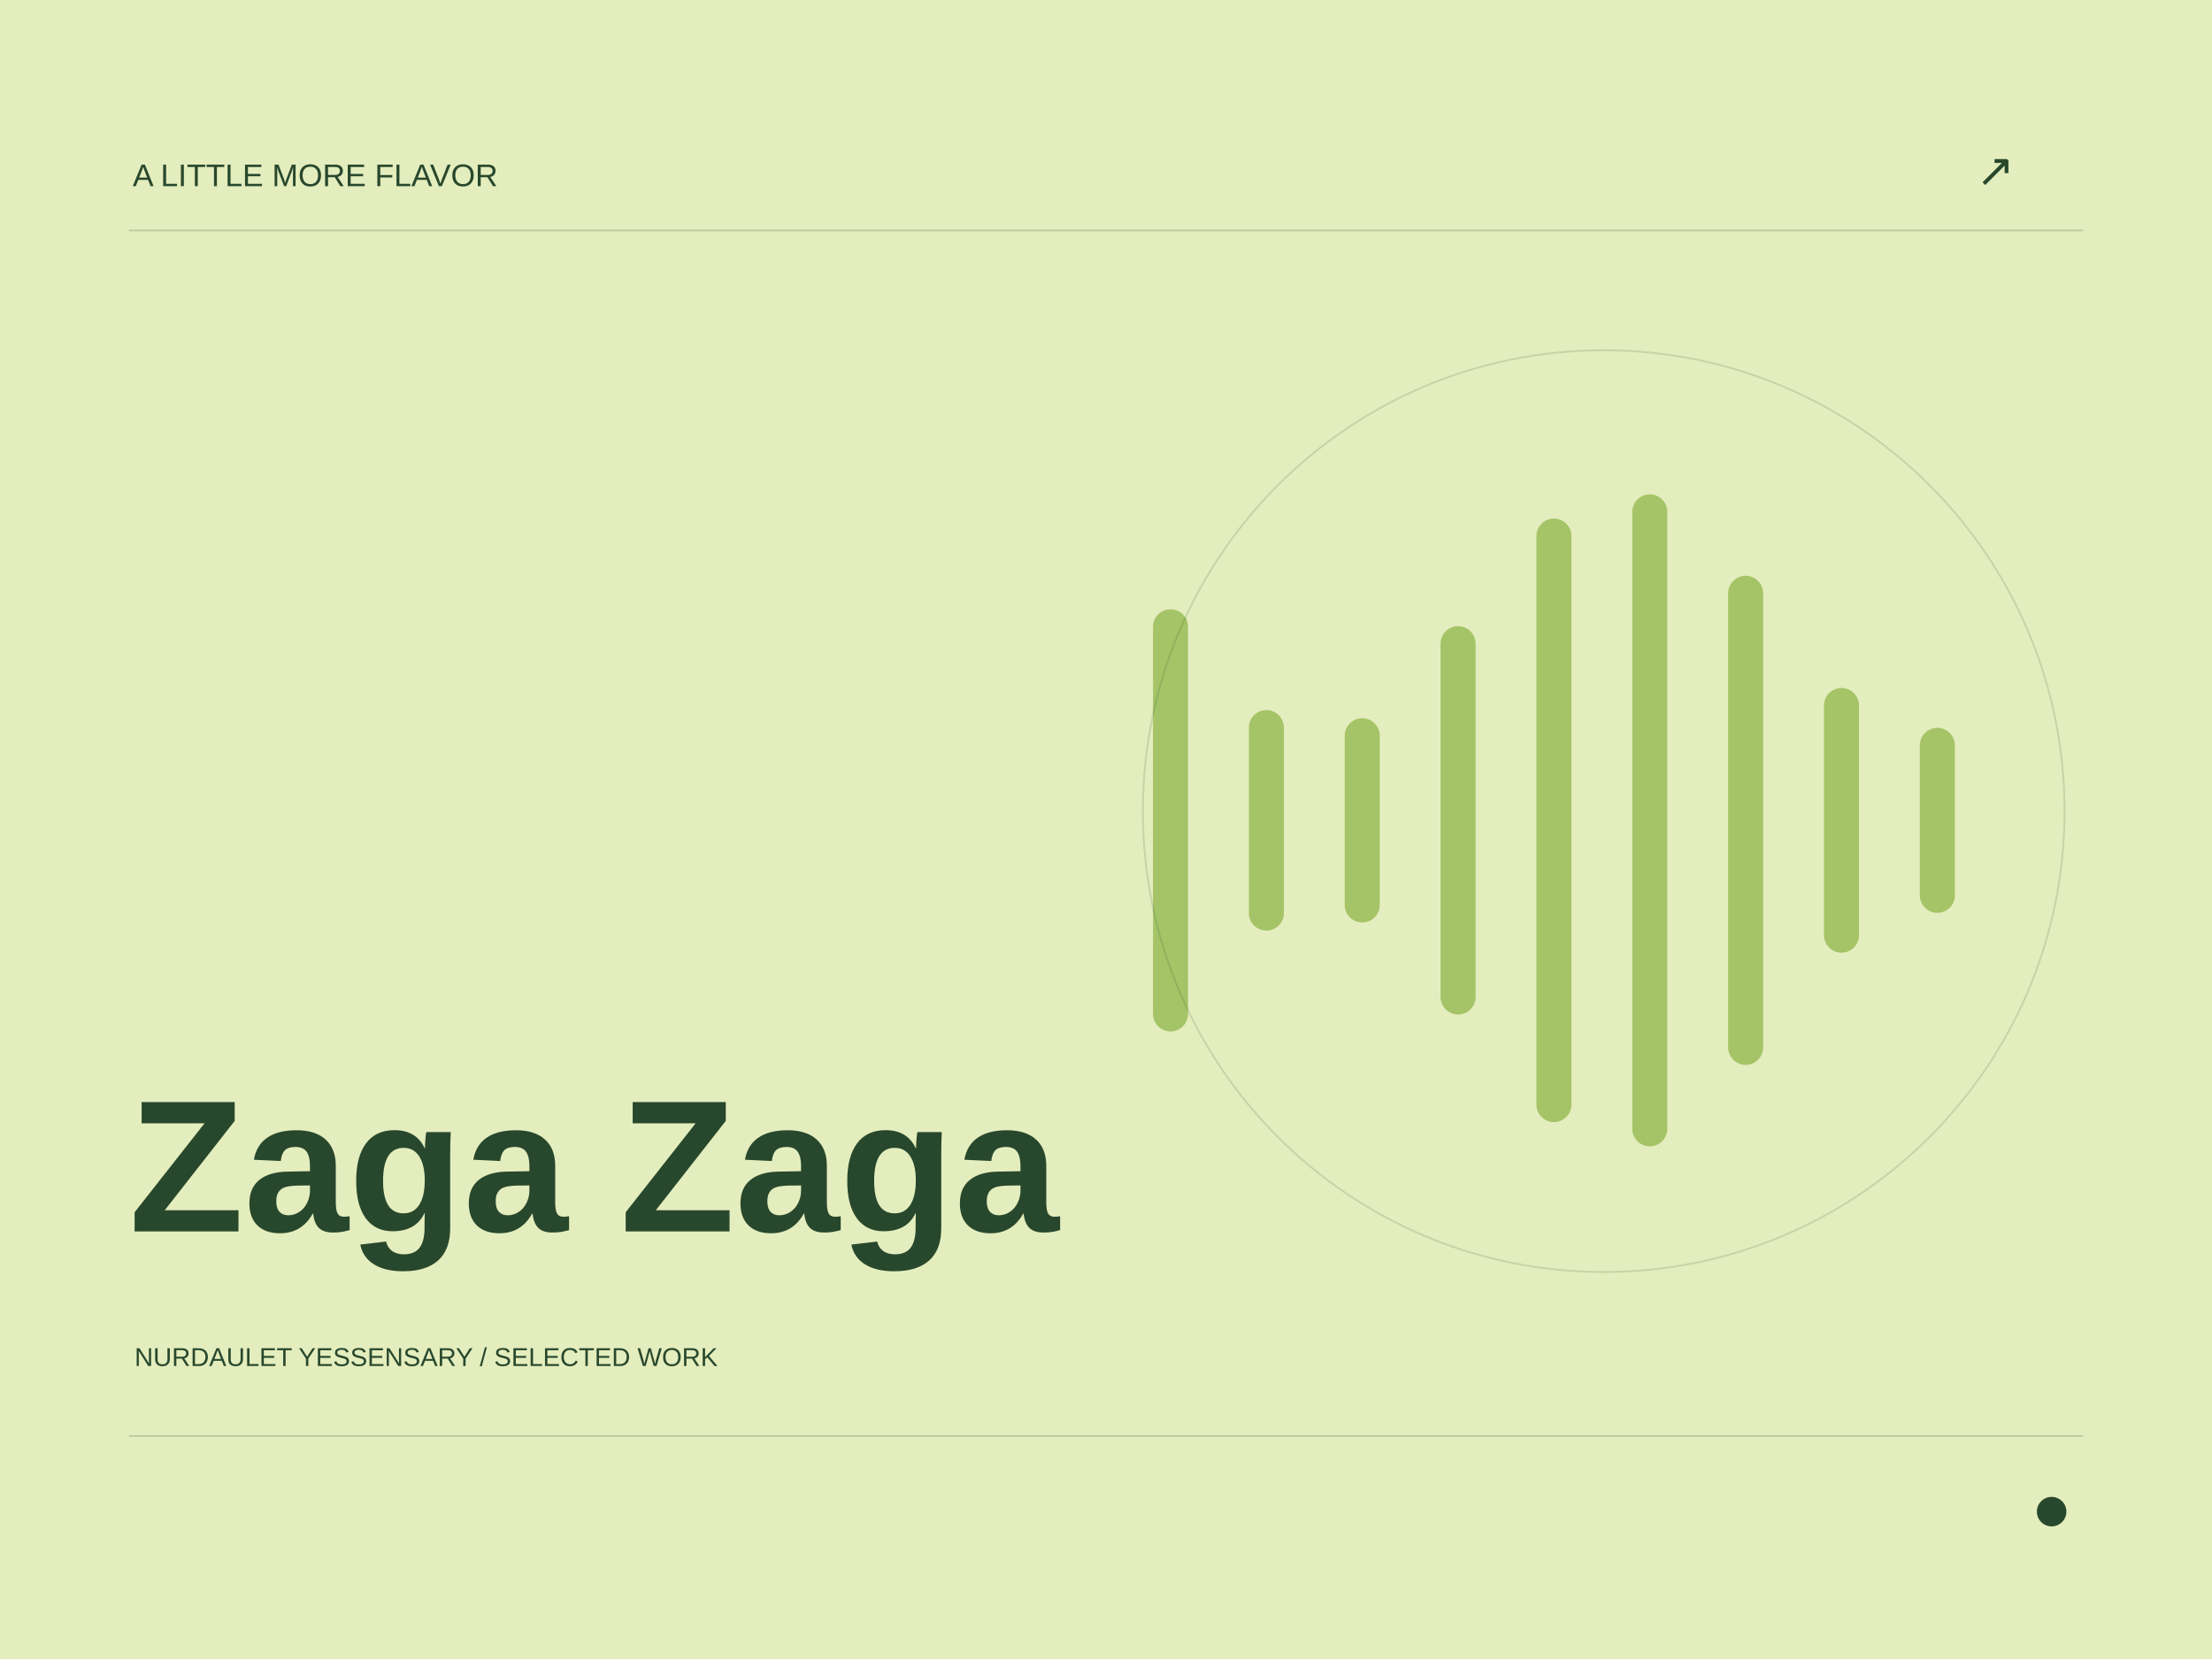
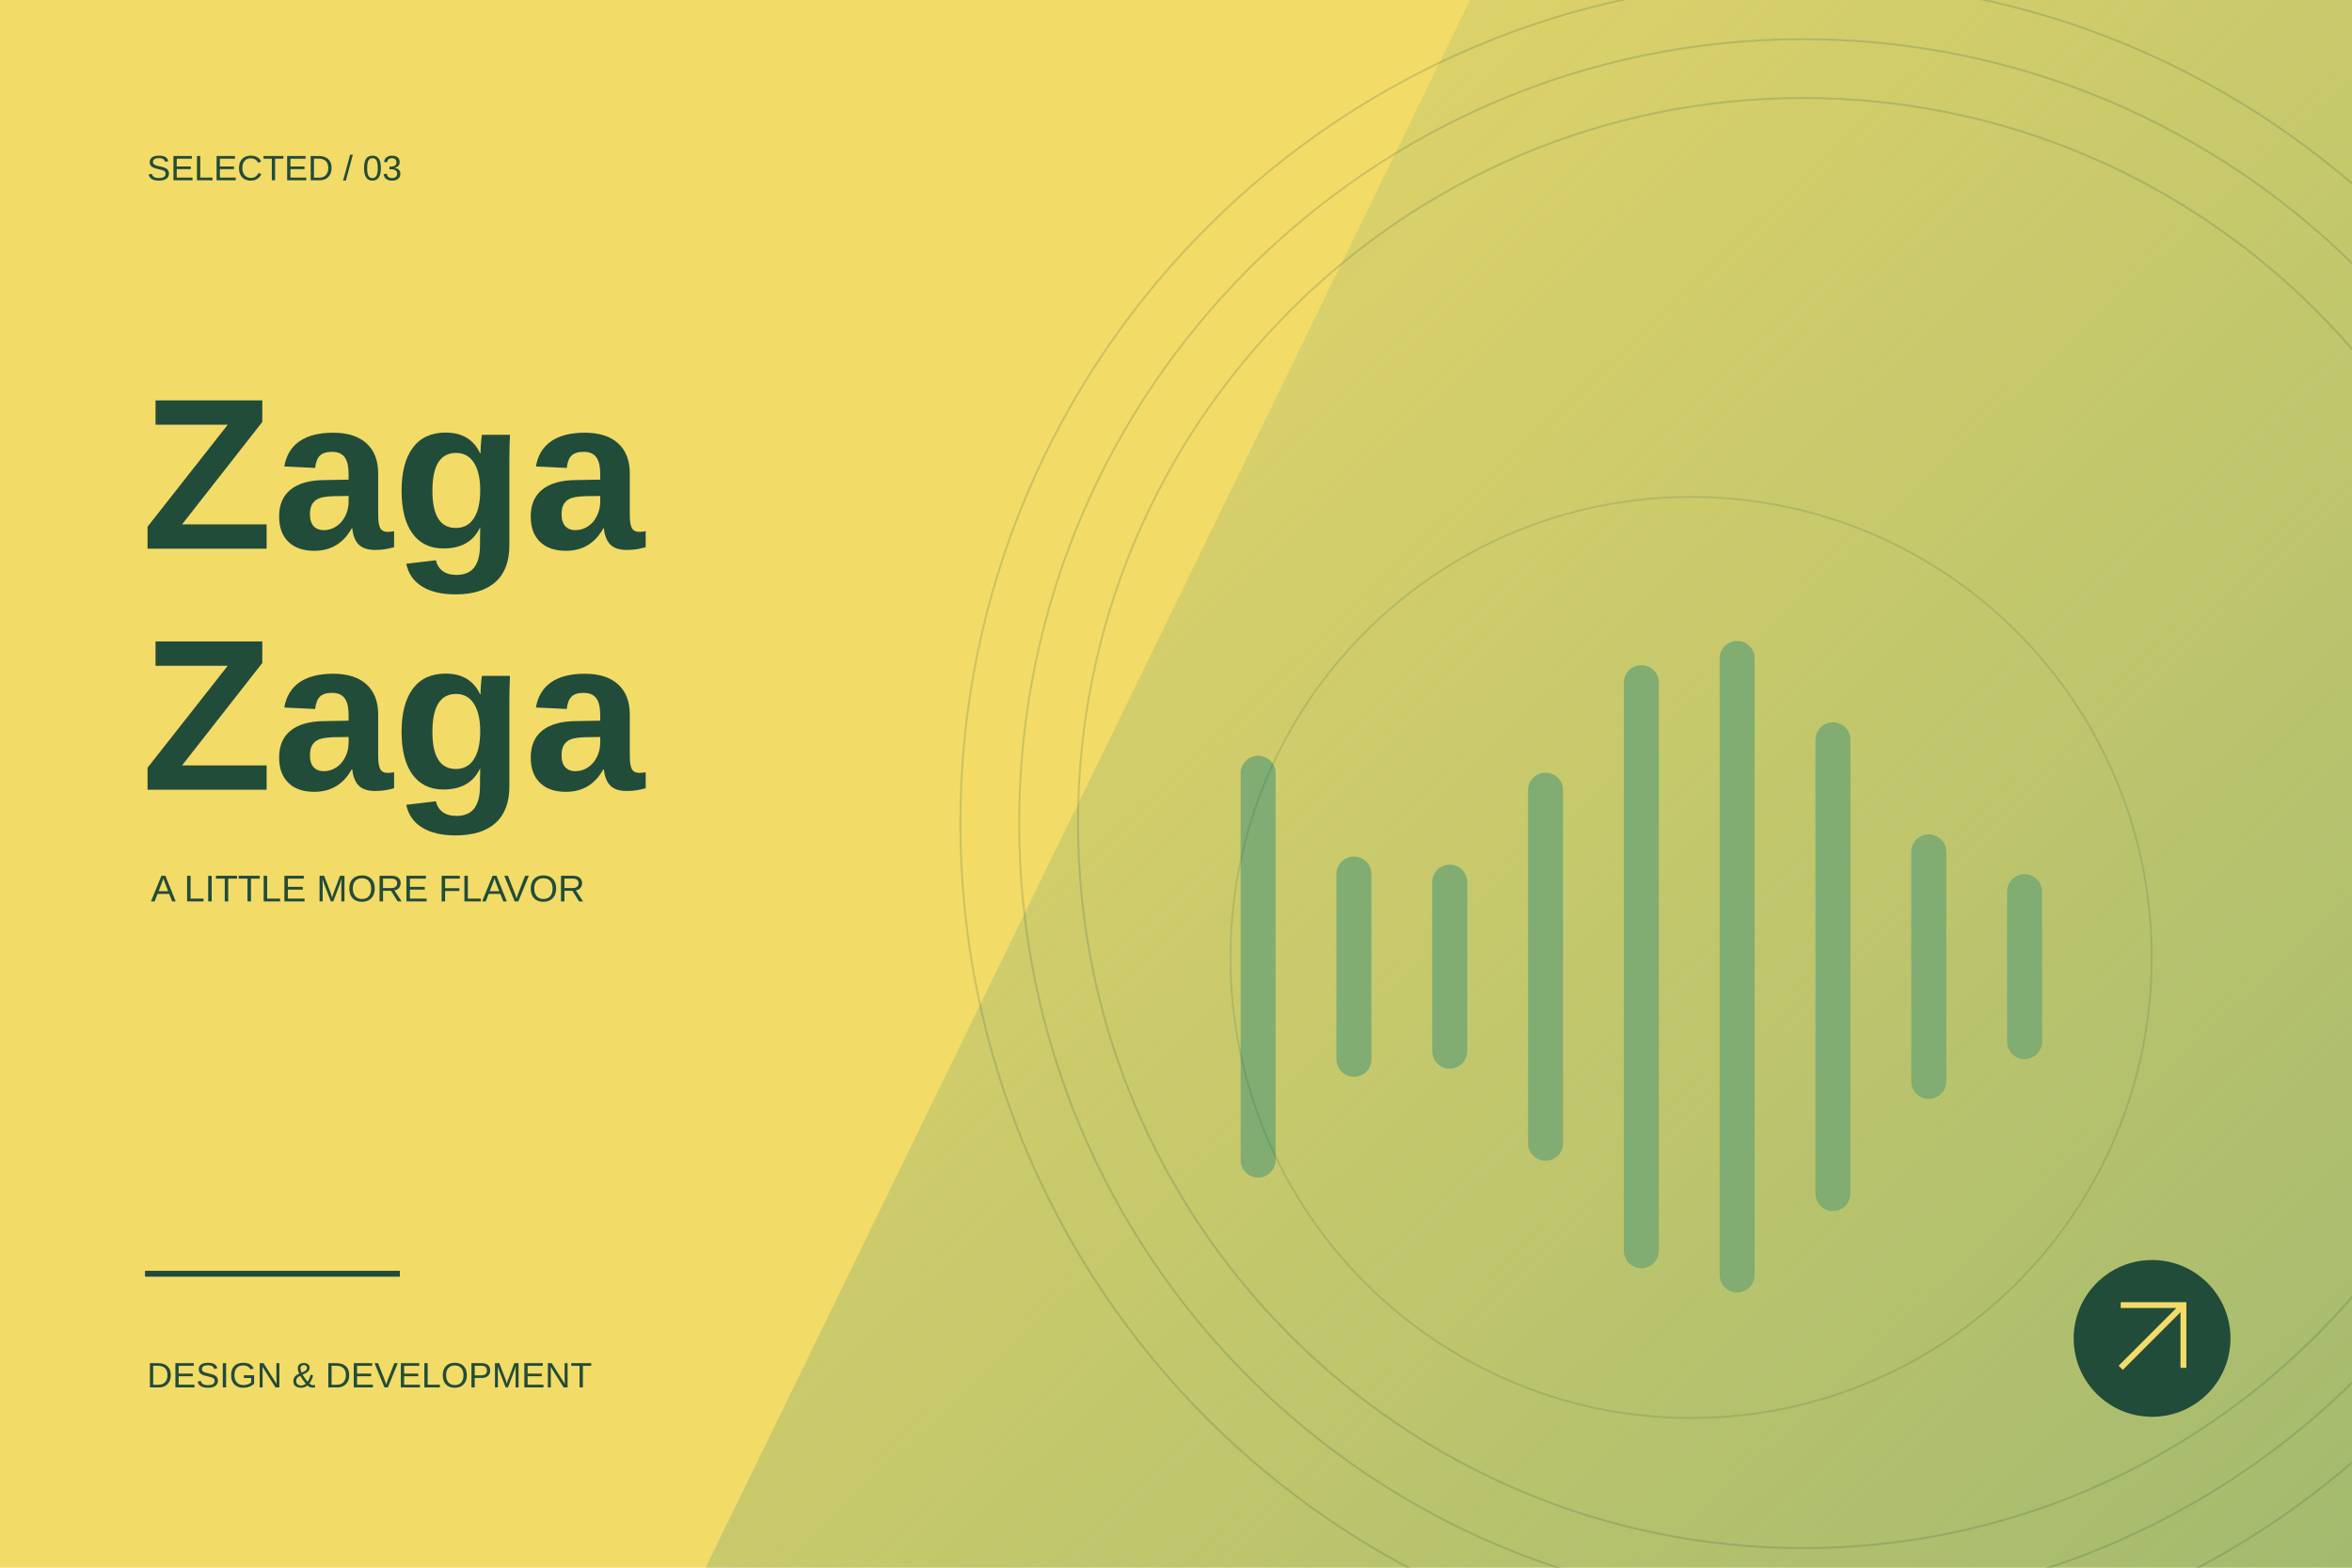
- <svg xmlns="http://www.w3.org/2000/svg" width="1200" height="900" viewBox="0 0 1200 900">
+ <svg xmlns="http://www.w3.org/2000/svg" width="1200" height="800" viewBox="0 0 1200 800">
  <defs>
    <radialGradient id="sphere" cx=".28" cy=".2" r=".8">
      <stop stop-color="#f5f8ea" />
-       <stop offset=".35" stop-color="#a4c467" />
-       <stop offset="1" stop-color="#28482d" />
+       <stop offset=".35" stop-color="#81ac72" />
+       <stop offset="1" stop-color="#214c39" />
    </radialGradient>
+     <linearGradient id="wash" x2="1" y2="1">
+       <stop stop-color="#81ac72" stop-opacity=".05" />
+       <stop offset="1" stop-color="#81ac72" stop-opacity=".7" />
+     </linearGradient>
  </defs>
-   <rect x="0" y="0" width="1200" height="900" rx="0" fill="#e4edbd" />
-   <path d="M70 125h1060M70 779h1060" stroke="#28482d" stroke-opacity=".2" />
-   <text x="72" y="101" font-family="Arial,sans-serif" font-size="17" font-weight="400" fill="#28482d">A LITTLE MORE FLAVOR</text>
-   <text x="1072" y="101" font-family="Arial,sans-serif" font-size="25" font-weight="400" fill="#28482d">↗</text>
-   <g fill="none" stroke="#a4c467" stroke-width="19" stroke-linecap="round">
-     <path d="M635 340v210" />
-     <path d="M687 394.696v100.609" />
-     <path d="M739 399.104v91.791" />
-     <path d="M791 349.173v191.654" />
-     <path d="M843 290.808v308.384" />
-     <path d="M895 277.67v334.66" />
-     <path d="M947 321.838v246.324" />
-     <path d="M999 382.704v124.592" />
-     <path d="M1051 404.308v81.383" />
+   <rect x="0" y="0" width="1200" height="800" rx="0" fill="#f3db68" />
+   <path d="M750 0h450v800H360Z" fill="url(#wash)" />
+   <g opacity=".18" fill="none" stroke="#214c39">
+     <circle cx="920" cy="420" r="370" />
+     <circle cx="920" cy="420" r="400" />
+     <circle cx="920" cy="420" r="430" />
  </g>
-   <circle cx="870" cy="440" r="250" fill="none" stroke="#28482d" stroke-opacity=".15" />
-   <text x="70" y="668" font-family="Arial,sans-serif" font-size="102" font-weight="700" fill="#28482d">Zaga Zaga</text>
-   <text x="73" y="741" font-family="Arial,sans-serif" font-size="14" font-weight="400" fill="#28482d">NURDAULET YESSENSARY / SELECTED WORK</text>
-   <circle cx="1113" cy="820" r="8" fill="#28482d" />
+   <text x="75" y="92" font-family="Arial,sans-serif" font-size="18" font-weight="400" fill="#214c39">SELECTED / 03</text>
+   <g transform="translate(45 75) scale(.94)">
+     <g fill="none" stroke="#81ac72" stroke-width="19" stroke-linecap="round">
+       <path d="M635 340v210" />
+       <path d="M687 394.696v100.609" />
+       <path d="M739 399.104v91.791" />
+       <path d="M791 349.173v191.654" />
+       <path d="M843 290.808v308.384" />
+       <path d="M895 277.67v334.66" />
+       <path d="M947 321.838v246.324" />
+       <path d="M999 382.704v124.592" />
+       <path d="M1051 404.308v81.383" />
+     </g>
+     <circle cx="870" cy="440" r="250" fill="none" stroke="#214c39" stroke-opacity=".15" />
+   </g>
+   <text x="72" y="280" font-family="Arial,sans-serif" font-size="110" font-weight="700" fill="#214c39">Zaga</text>
+   <text x="72" y="403" font-family="Arial,sans-serif" font-size="110" font-weight="700" fill="#214c39">Zaga</text>
+   <text x="77" y="460" font-family="Arial,sans-serif" font-size="19" font-weight="400" fill="#214c39">A LITTLE MORE FLAVOR</text>
+   <path d="M74 650h130" stroke="#214c39" stroke-width="3" />
+   <text x="75" y="708" font-family="Arial,sans-serif" font-size="18" font-weight="400" fill="#214c39">DESIGN &amp; DEVELOPMENT</text>
+   <g transform="translate(1058 643)">
+     <circle cx="40" cy="40" r="40" fill="#214c39" />
+     <path d="m24 55 32-32m-32 0h32v32" fill="none" stroke="#f3db68" stroke-width="3" />
+   </g>
</svg>
